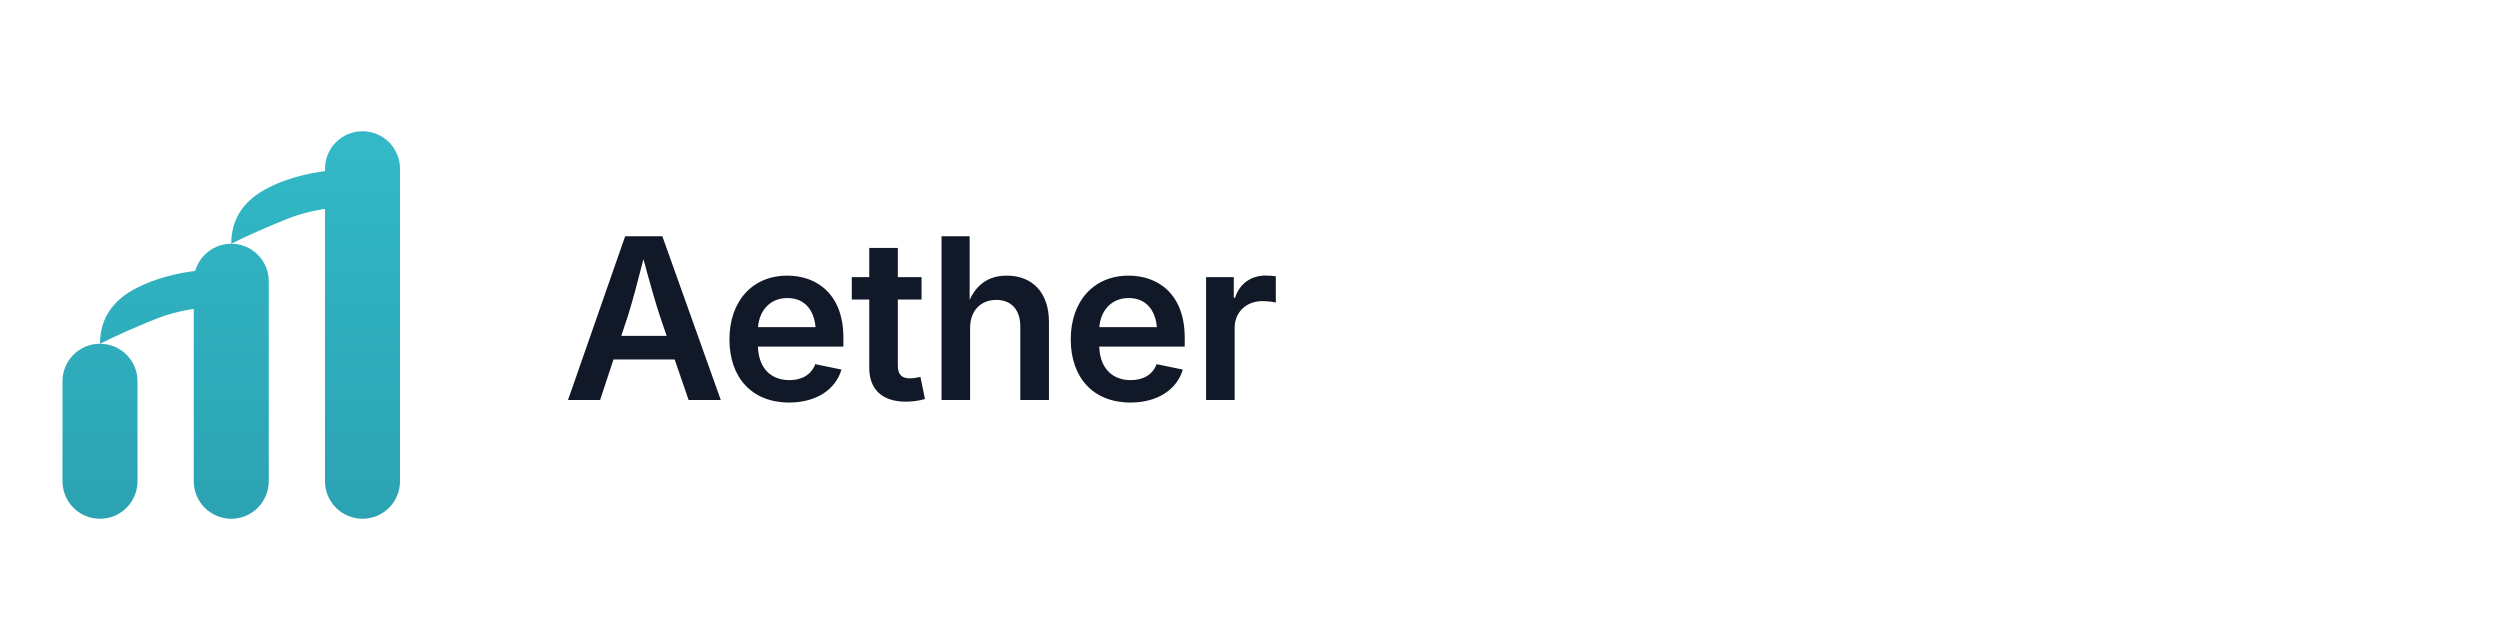
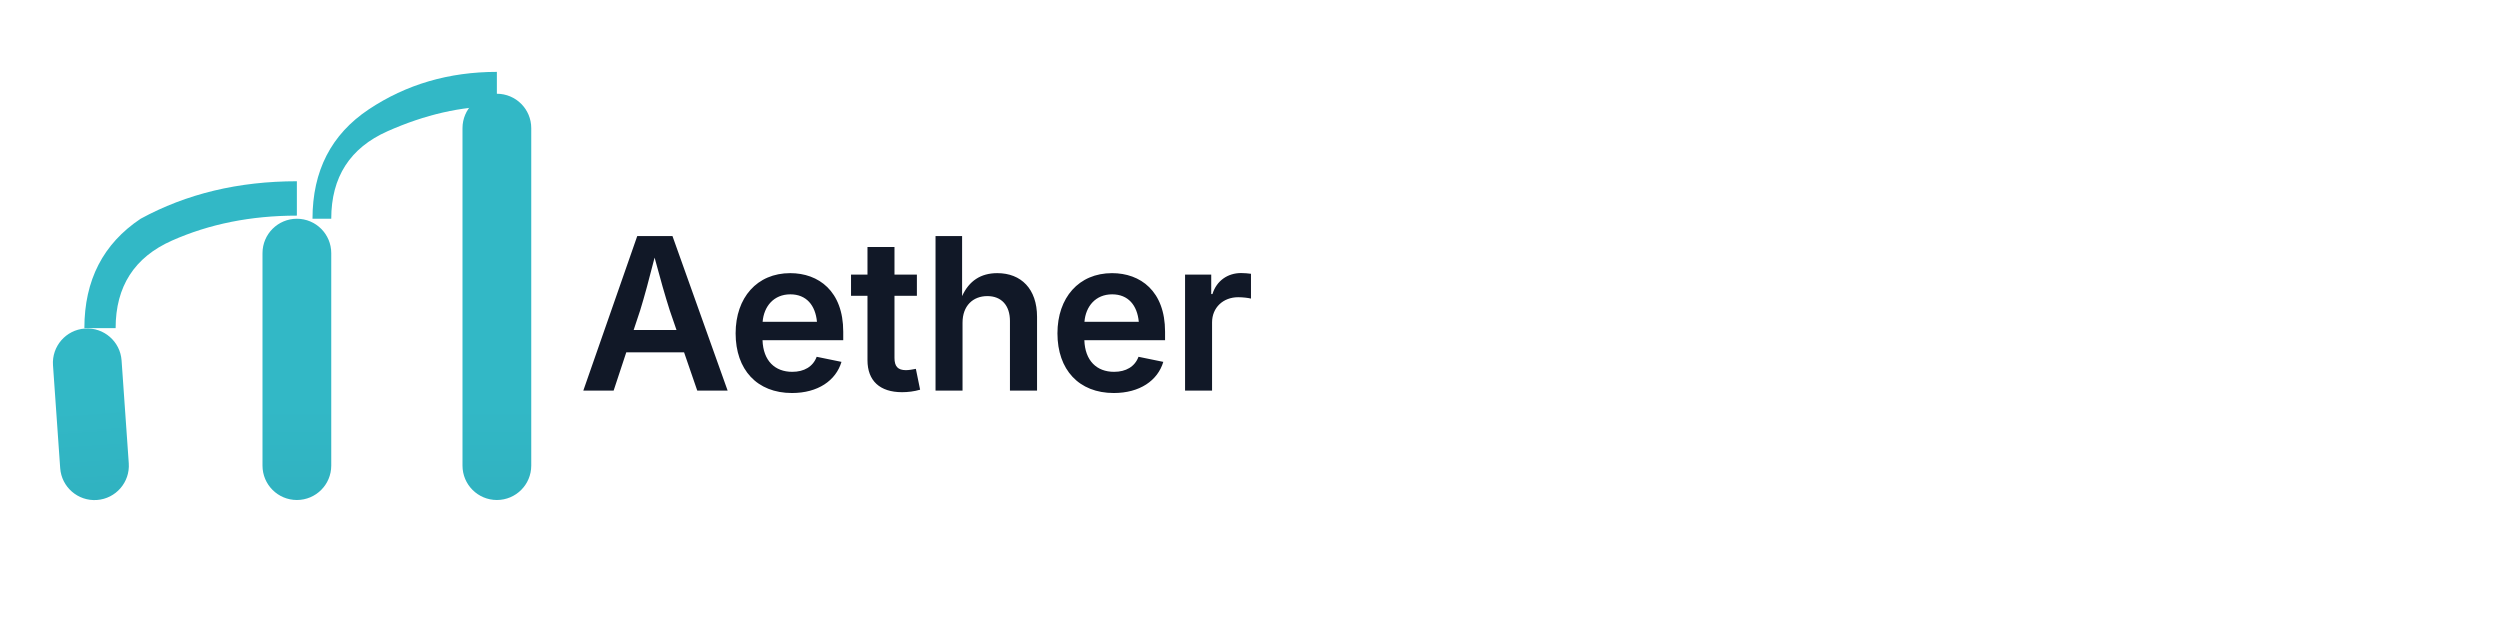
<svg xmlns="http://www.w3.org/2000/svg" width="800" height="200" viewBox="0 0 800 200" fill="none">
  <defs>
-     <linearGradient id="logoGradient" x1="80" y1="170" x2="80" y2="30" gradientUnits="userSpaceOnUse">
+     <linearGradient id="logoGradient" x1="75" y1="160" x2="75" y2="30" gradientUnits="userSpaceOnUse">
      <stop offset="0%" stop-color="#2A9EAE" />
      <stop offset="100%" stop-color="#32B8C6" />
    </linearGradient>
  </defs>
-   <g transform="translate(20, 20)">
-     <rect x="0" y="90" width="24" height="56" rx="12" fill="url(#logoGradient)" />
-     <rect x="42" y="58" width="24" height="88" rx="12" fill="url(#logoGradient)" />
-     <rect x="84" y="22" width="24" height="124" rx="12" fill="url(#logoGradient)" />
-     <path d="       M 12 90       Q 12 78, 24 72       Q 36 66, 54 66       L 54 78       Q 40 78, 30 82       Q 20 86, 12 90     " fill="url(#logoGradient)" />
-     <path d="       M 54 58       Q 54 46, 66 40       Q 78 34, 96 34       L 96 46       Q 82 46, 72 50       Q 62 54, 54 58     " fill="url(#logoGradient)" />
+   <g transform="translate(95, 100)">
+     <rect x="-75" y="5" width="22" height="55" rx="11" fill="url(#logoGradient)" transform="rotate(-4, -64, 60)" />
+     <rect x="-11" y="-30" width="22" height="90" rx="11" fill="url(#logoGradient)" />
+     <rect x="53" y="-70" width="22" height="130" rx="11" fill="url(#logoGradient)" />
+     <path d="       M -58 5       Q -58 -15, -40 -23       Q -22 -31, 0 -31       L 0 -42       Q -28 -42, -50 -30       Q -68 -18, -68 5       Z     " fill="url(#logoGradient)" />
+     <path d="       M 11 -30       Q 11 -50, 29 -58       Q 47 -66, 64 -66       L 64 -77       Q 41 -77, 23 -65       Q 5 -53, 5 -30       Z     " fill="url(#logoGradient)" />
  </g>
-   <text x="180" y="128" font-family="Inter, -apple-system, BlinkMacSystemFont, 'Segoe UI', Roboto, sans-serif" font-size="72" font-weight="600" letter-spacing="-1" fill="#111827">Aether</text>
+   <text x="185" y="125" font-family="Inter, -apple-system, BlinkMacSystemFont, 'Segoe UI', Roboto, sans-serif" font-size="68" font-weight="600" letter-spacing="-1" fill="#111827">Aether</text>
</svg>
